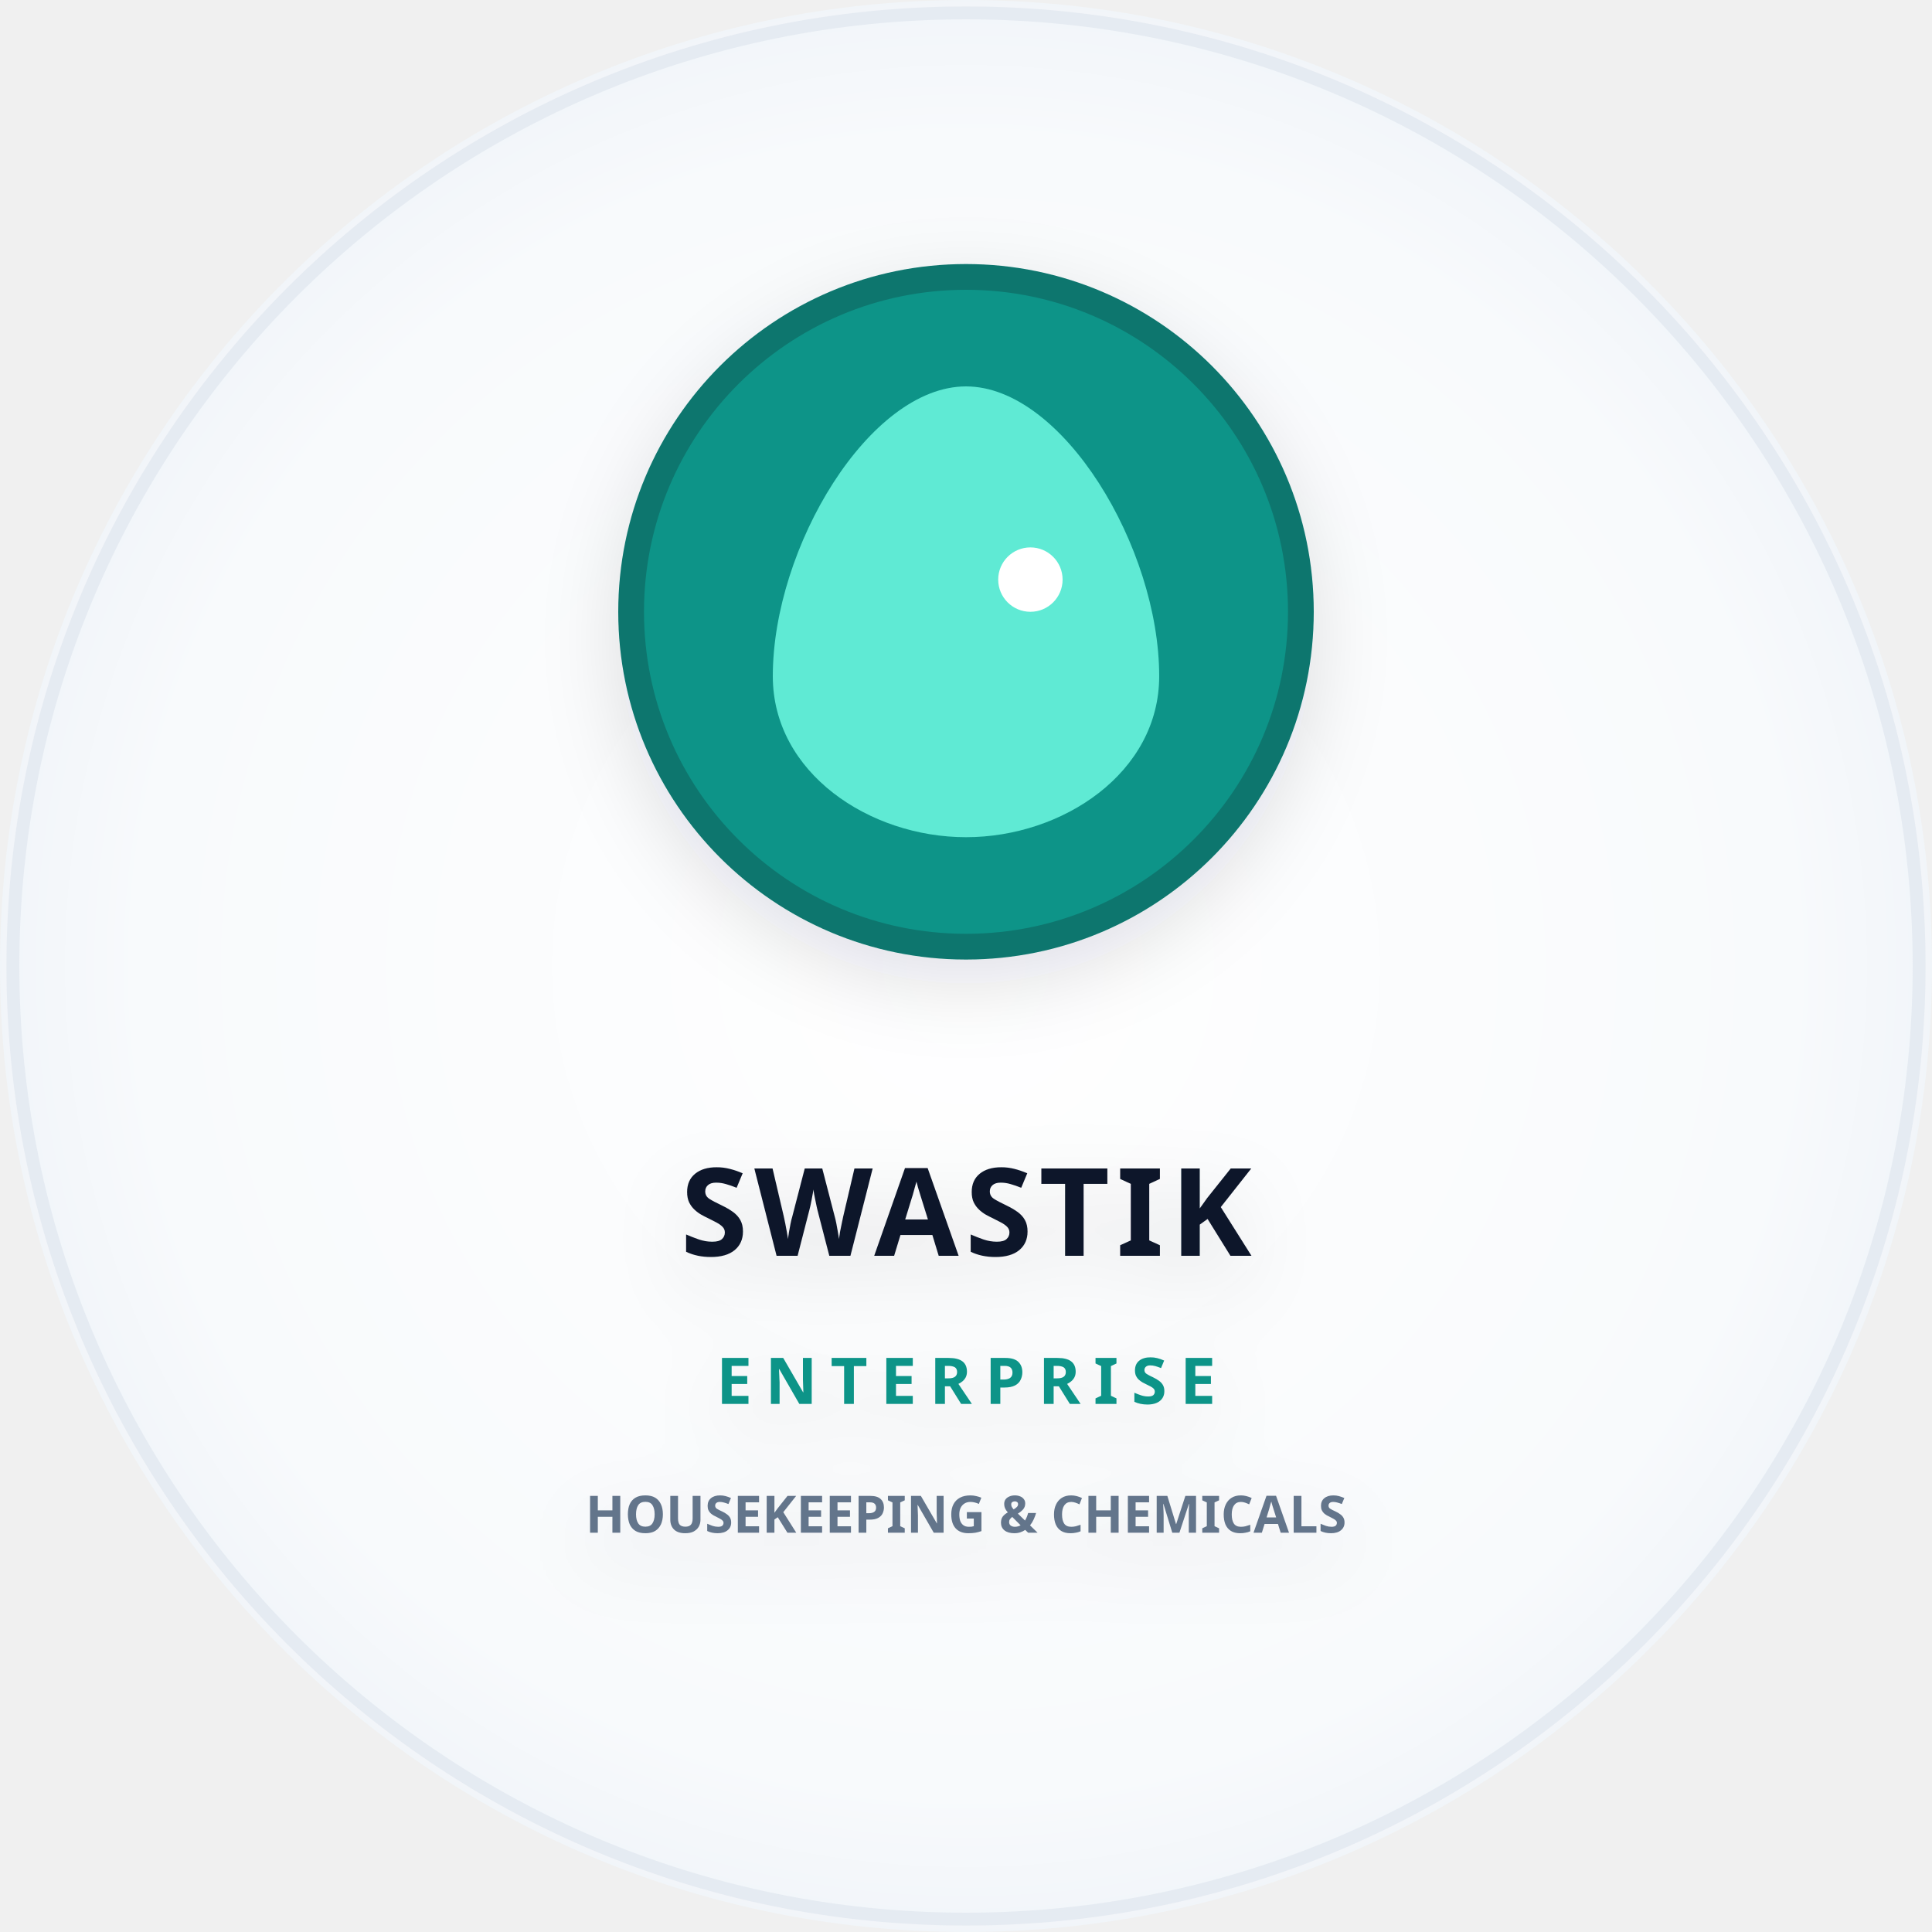
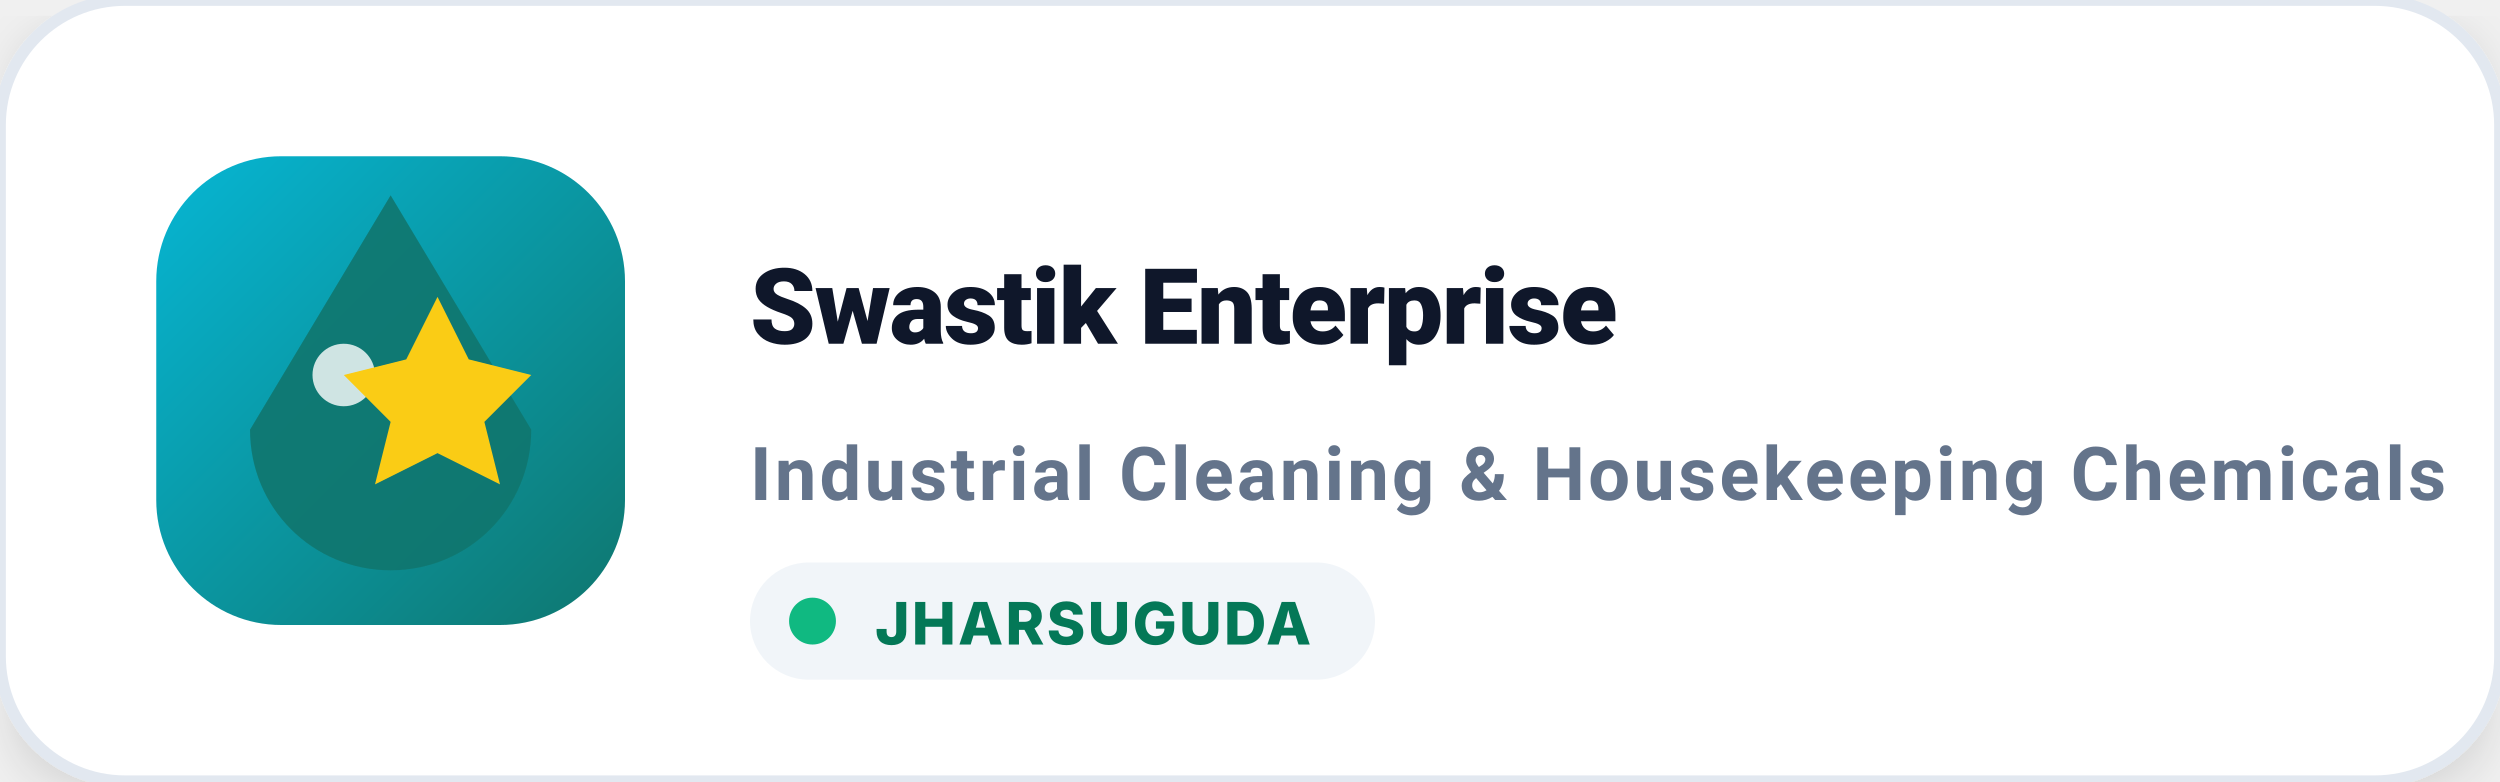
- <svg xmlns="http://www.w3.org/2000/svg" viewBox="0 0 300 300" width="300" height="300">
+ <svg xmlns="http://www.w3.org/2000/svg" viewBox="0 0 320 100" width="320" height="100">
  <defs>
-     <radialGradient id="logoBgGrad" cx="50%" cy="50%" r="50%">
-       <stop offset="0%" stop-color="#ffffff" />
-       <stop offset="85%" stop-color="#f8fafc" />
-       <stop offset="100%" stop-color="#f1f5f9" />
-     </radialGradient>
-     <linearGradient id="goldGrad" x1="0%" y1="0%" x2="100%" y2="100%">
-       <stop offset="0%" stop-color="#fde047" />
-       <stop offset="50%" stop-color="#eab308" />
-       <stop offset="100%" stop-color="#ca8a04" />
+     <linearGradient id="grad" x1="0%" y1="0%" x2="100%" y2="100%">
+       <stop offset="0%" stop-color="#06b6d4" />
+       <stop offset="100%" stop-color="#0f766e" />
    </linearGradient>
-     <linearGradient id="vedantaGrad" x1="0%" y1="0%" x2="100%" y2="100%">
-       <stop offset="0%" stop-color="#002b49" />
-       <stop offset="100%" stop-color="#005a9c" />
-     </linearGradient>
-     <linearGradient id="jswGrad" x1="0%" y1="0%" x2="100%" y2="100%">
-       <stop offset="0%" stop-color="#003366" />
-       <stop offset="100%" stop-color="#001a33" />
-     </linearGradient>
-     <linearGradient id="chromeMetal" x1="0%" y1="0%" x2="100%" y2="100%">
-       <stop offset="0%" stop-color="#f8fafc" />
-       <stop offset="40%" stop-color="#cbd5e1" />
-       <stop offset="70%" stop-color="#ffffff" />
-       <stop offset="100%" stop-color="#94a3b8" />
-     </linearGradient>
-     <filter id="logoShadow" x="-20%" y="-20%" width="140%" height="140%">
-       <feDropShadow dx="0" dy="4" stdDeviation="6" flood-color="#0f172a" flood-opacity="0.12" />
+     <filter id="shadow" x="-10%" y="-10%" width="120%" height="120%">
+       <feDropShadow dx="0" dy="2" stdDeviation="3" flood-opacity="0.12" />
    </filter>
  </defs>
-   <rect width="300" height="300" rx="150" fill="url(#logoBgGrad)" />
-   <circle cx="150" cy="150" r="148" fill="none" stroke="#e2e8f0" stroke-width="2" opacity="0.8" />
-   <g filter="url(#logoShadow)">
-     <g transform="translate(150, 95)">
-       <circle cx="0" cy="0" r="52" fill="#0d9488" stroke="#0f766e" stroke-width="4" />
-       <path d="M0 -35 C15 -35 30 -10 30 10 C30 25 15 35 0 35 C-15 35 -30 25 -30 10 C-30 -10 -15 -35 0 -35 Z" fill="#5eead4" />
-       <circle cx="10" cy="-5" r="5" fill="#ffffff" />
-     </g>
-     <text x="150" y="195" font-family="sans-serif" font-size="19" font-weight="900" fill="#0f172a" text-anchor="middle" letter-spacing="1">SWASTIK</text>
-     <text x="150" y="218" font-family="sans-serif" font-size="10" font-weight="800" fill="#0d9488" text-anchor="middle" letter-spacing="2">ENTERPRISE</text>
-     <text x="150" y="238" font-family="sans-serif" font-size="8" font-weight="700" fill="#64748b" text-anchor="middle">HOUSEKEEPING &amp; CHEMICALS</text>
+   <rect width="320" height="100" rx="16" fill="#ffffff" stroke="#e2e8f0" stroke-width="1.5" filter="url(#shadow)" />
+   <g>
+     <rect x="20" y="20" width="60" height="60" rx="16" fill="url(#grad)" />
+     <path d="M50 25 L68 55 C68 65 60 73 50 73 C40 73 32 65 32 55 Z" fill="#0f766e" opacity="0.9" />
+     <circle cx="44" cy="48" r="4" fill="#ffffff" opacity="0.8" />
+     <polygon points="56,38 60,46 68,48 62,54 64,62 56,58 48,62 50,54 44,48 52,46" fill="#facc15" />
+   </g>
+   <text x="96" y="44" font-family="-apple-system, BlinkMacSystemFont, 'Segoe UI', Roboto, 'Noto Sans', sans-serif" font-size="13.5" font-weight="800" fill="#0f172a" letter-spacing="-0.2px">
+     Swastik Enterprise
+   </text>
+   <text x="96" y="64" font-family="-apple-system, BlinkMacSystemFont, 'Segoe UI', Roboto, 'Noto Sans', sans-serif" font-size="9.5" font-weight="600" fill="#64748b" letter-spacing="0.4px">
+     Industrial Cleaning &amp; Housekeeping Chemicals
+   </text>
+   <g transform="translate(96, 72)">
+     <rect width="80" height="15" rx="7.5" fill="#f1f5f9" />
+     <circle cx="8" cy="7.5" r="3" fill="#10b981" />
+     <text x="16" y="10.5" font-family="-apple-system, BlinkMacSystemFont, sans-serif" font-size="7.5" font-weight="800" fill="#047857" letter-spacing="0.3px">JHARSUGUDA</text>
  </g>
</svg>
